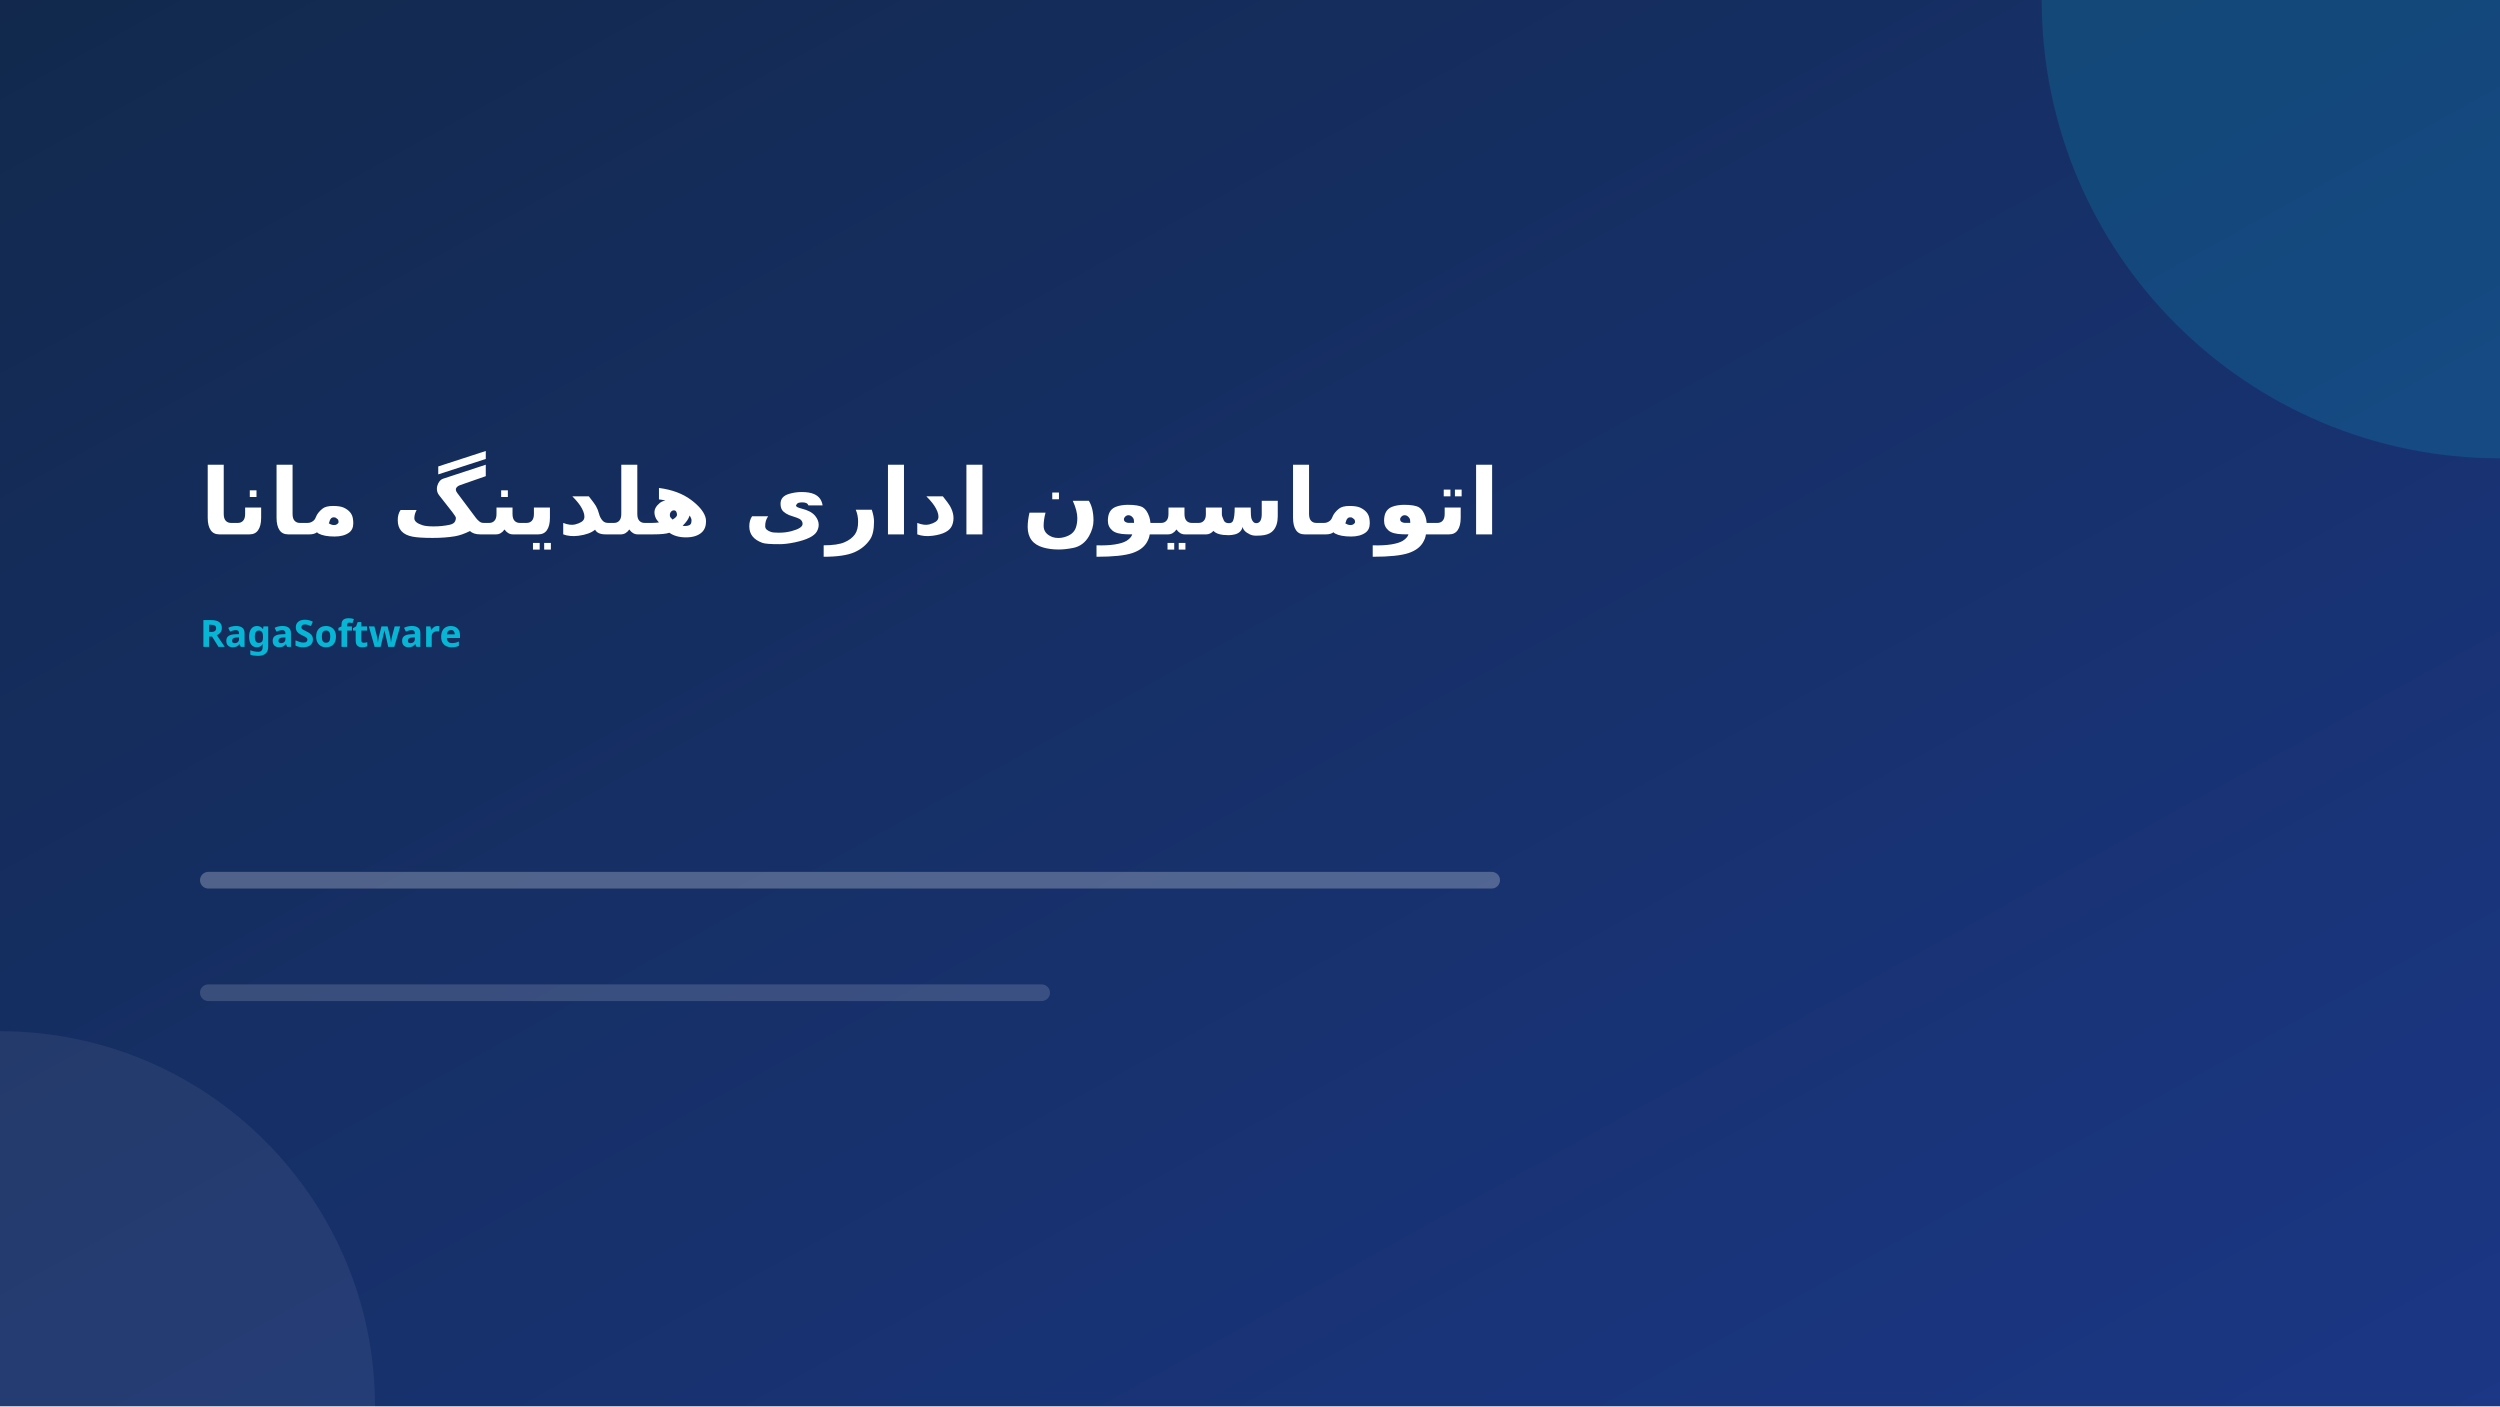
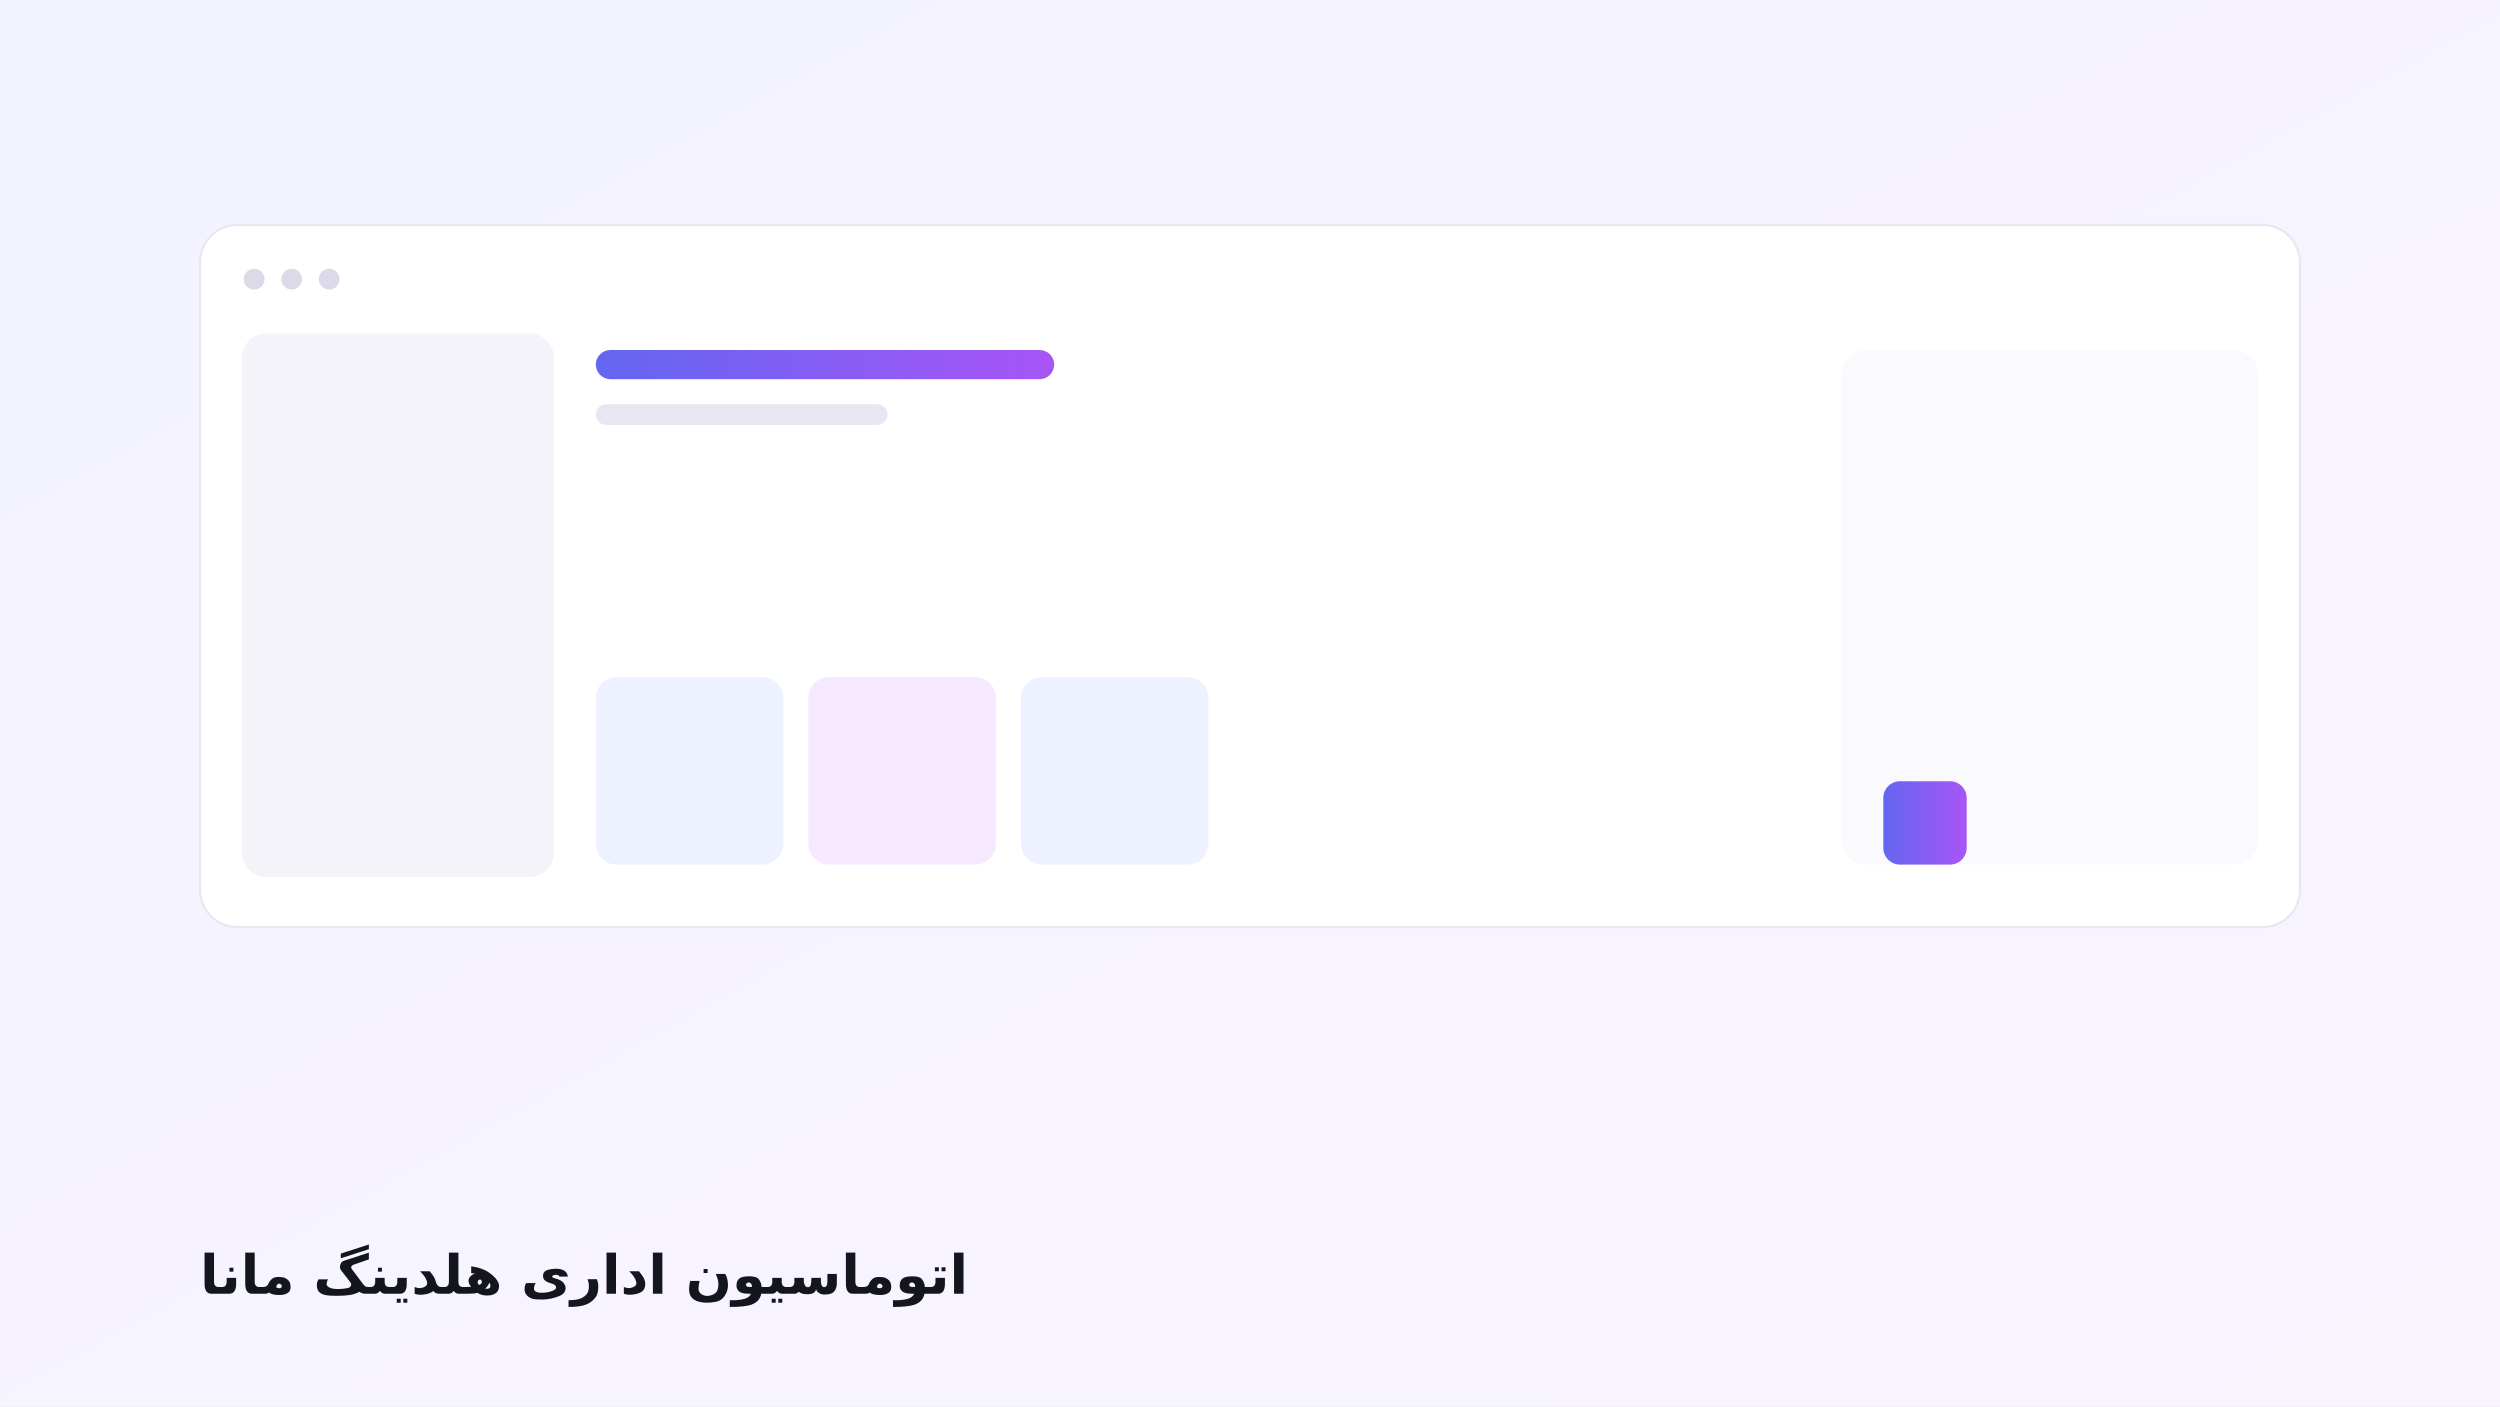
<svg xmlns="http://www.w3.org/2000/svg" width="1200" height="675" viewBox="0 0 1200 675" role="img" aria-label="اتوماسیون اداری هلدینگ مانا">
  <defs>
-     <linearGradient id="g494333" x1="0" y1="0" x2="1" y2="1">
-       <stop offset="0" stop-color="#12294d" />
-       <stop offset="1" stop-color="#1b3785" />
+     <linearGradient id="bg494333" x1="0" y1="0" x2="1" y2="1">
+       <stop offset="0" stop-color="#f2f3ff" />
+       <stop offset="1" stop-color="#faf4ff" />
+     </linearGradient>
+     <linearGradient id="ac494333" x1="0" y1="0" x2="1" y2="0">
+       <stop offset="0" stop-color="#6366f1" />
+       <stop offset="1" stop-color="#a855f7" />
    </linearGradient>
  </defs>
-   <rect width="1200" height="675" fill="url(#g494333)" />
-   <circle cx="1200" cy="0" r="220" fill="#06b6d4" opacity="0.18" />
-   <circle cx="0" cy="675" r="180" fill="#ffffff" opacity="0.06" />
-   <rect x="8%" y="62%" width="52%" height="8" rx="4" fill="#ffffff" opacity="0.25" />
-   <rect x="8%" y="70%" width="34%" height="8" rx="4" fill="#ffffff" opacity="0.15" />
-   <text x="8%" y="38%" fill="#ffffff" font-family="Vazirmatn, Tahoma, sans-serif" font-size="44" font-weight="700">اتوماسیون اداری هلدینگ مانا</text>
-   <text x="8%" y="46%" fill="#06b6d4" font-family="Vazirmatn, Tahoma, sans-serif" font-size="18" font-weight="600">RagaSoftware</text>
+   <rect width="1200" height="675" fill="url(#bg494333)" />
+   <g transform="translate(96 108)">
+     <rect width="1008" height="337" rx="18" fill="#ffffff" stroke="#e8e6f1" />
+     <circle cx="26" cy="26" r="5" fill="#dcd9e8" />
+     <circle cx="44" cy="26" r="5" fill="#dcd9e8" />
+     <circle cx="62" cy="26" r="5" fill="#dcd9e8" />
+     <rect x="20" y="52" width="150" height="261" rx="12" fill="#f4f3f9" />
+     <rect x="190" y="60" width="220" height="14" rx="7" fill="url(#ac494333)" />
+     <rect x="190" y="86" width="140" height="10" rx="5" fill="#e8e6f1" />
+     <rect x="190" y="217" width="90" height="90" rx="10" fill="#eef1ff" />
+     <rect x="292" y="217" width="90" height="90" rx="10" fill="#f5e8ff" />
+     <rect x="394" y="217" width="90" height="90" rx="10" fill="#eef1ff" />
+     <rect x="788" y="60" width="200" height="247" rx="12" fill="#faf9fd" />
+     <rect x="808" y="267" width="40" height="40" rx="8" fill="url(#ac494333)" />
+   </g>
+   <text x="8%" y="621" fill="#14161d" font-family="Vazirmatn, Tahoma, sans-serif" font-size="26" font-weight="700">اتوماسیون اداری هلدینگ مانا</text>
</svg>
